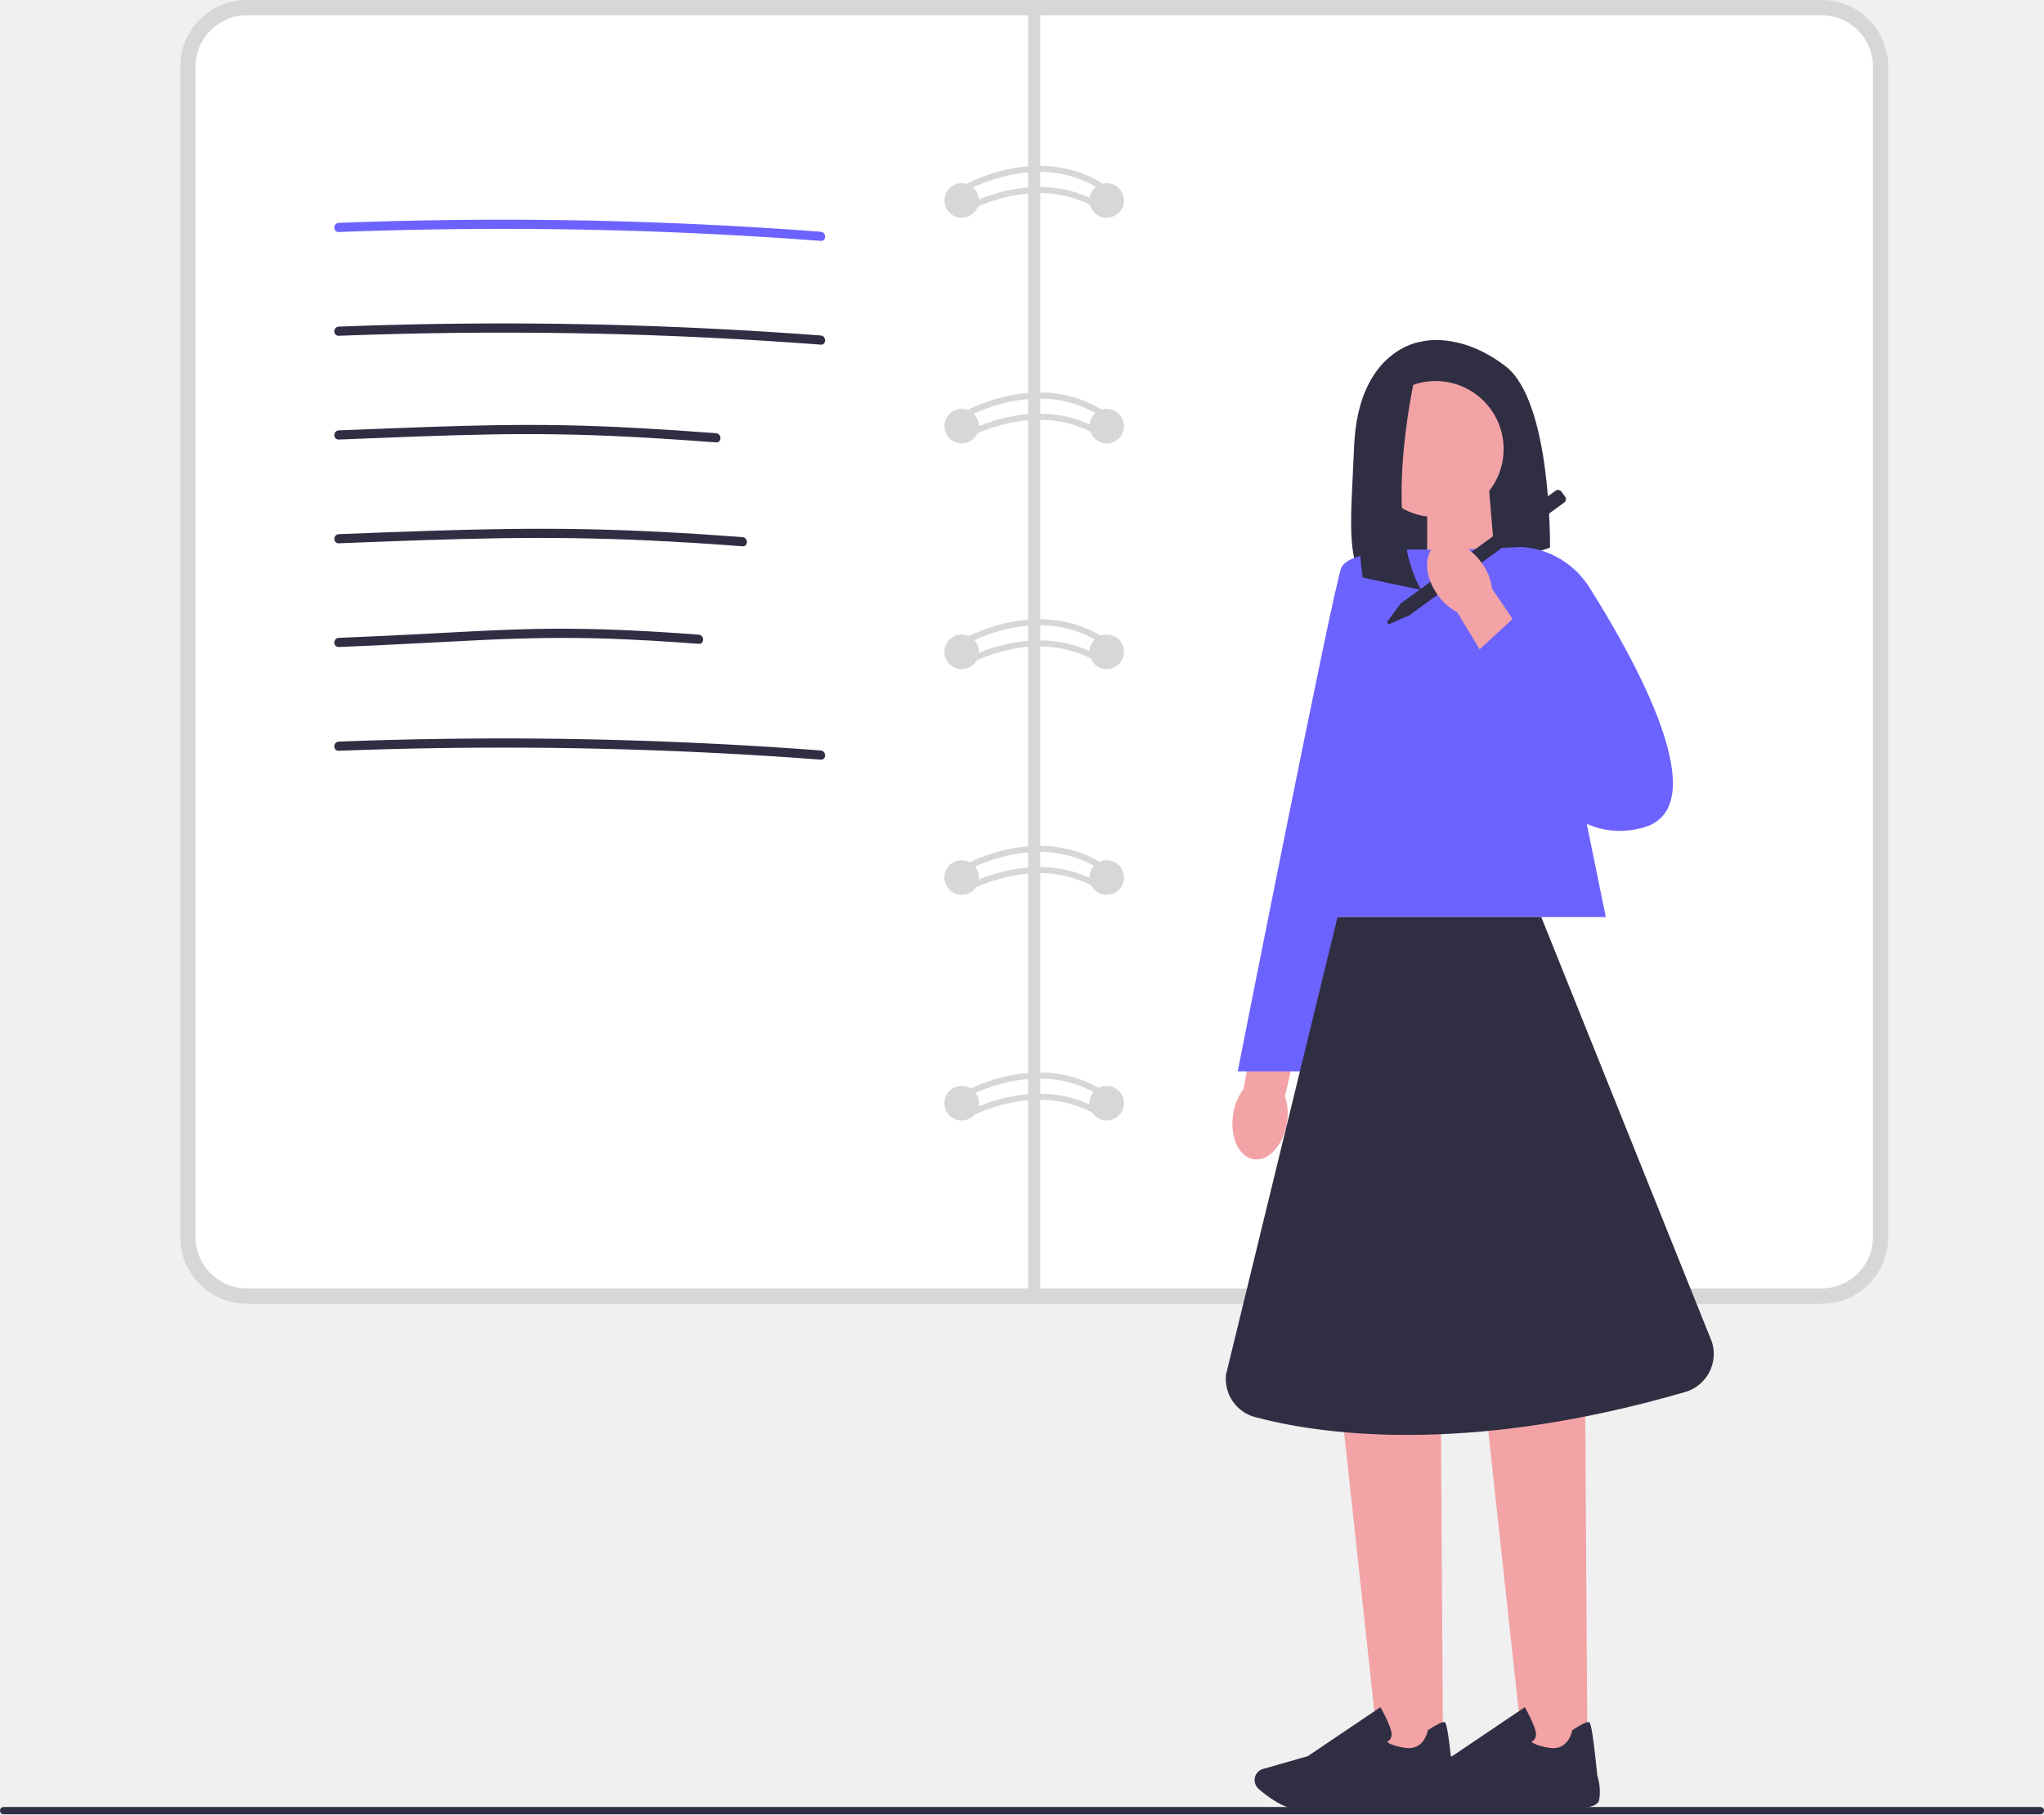
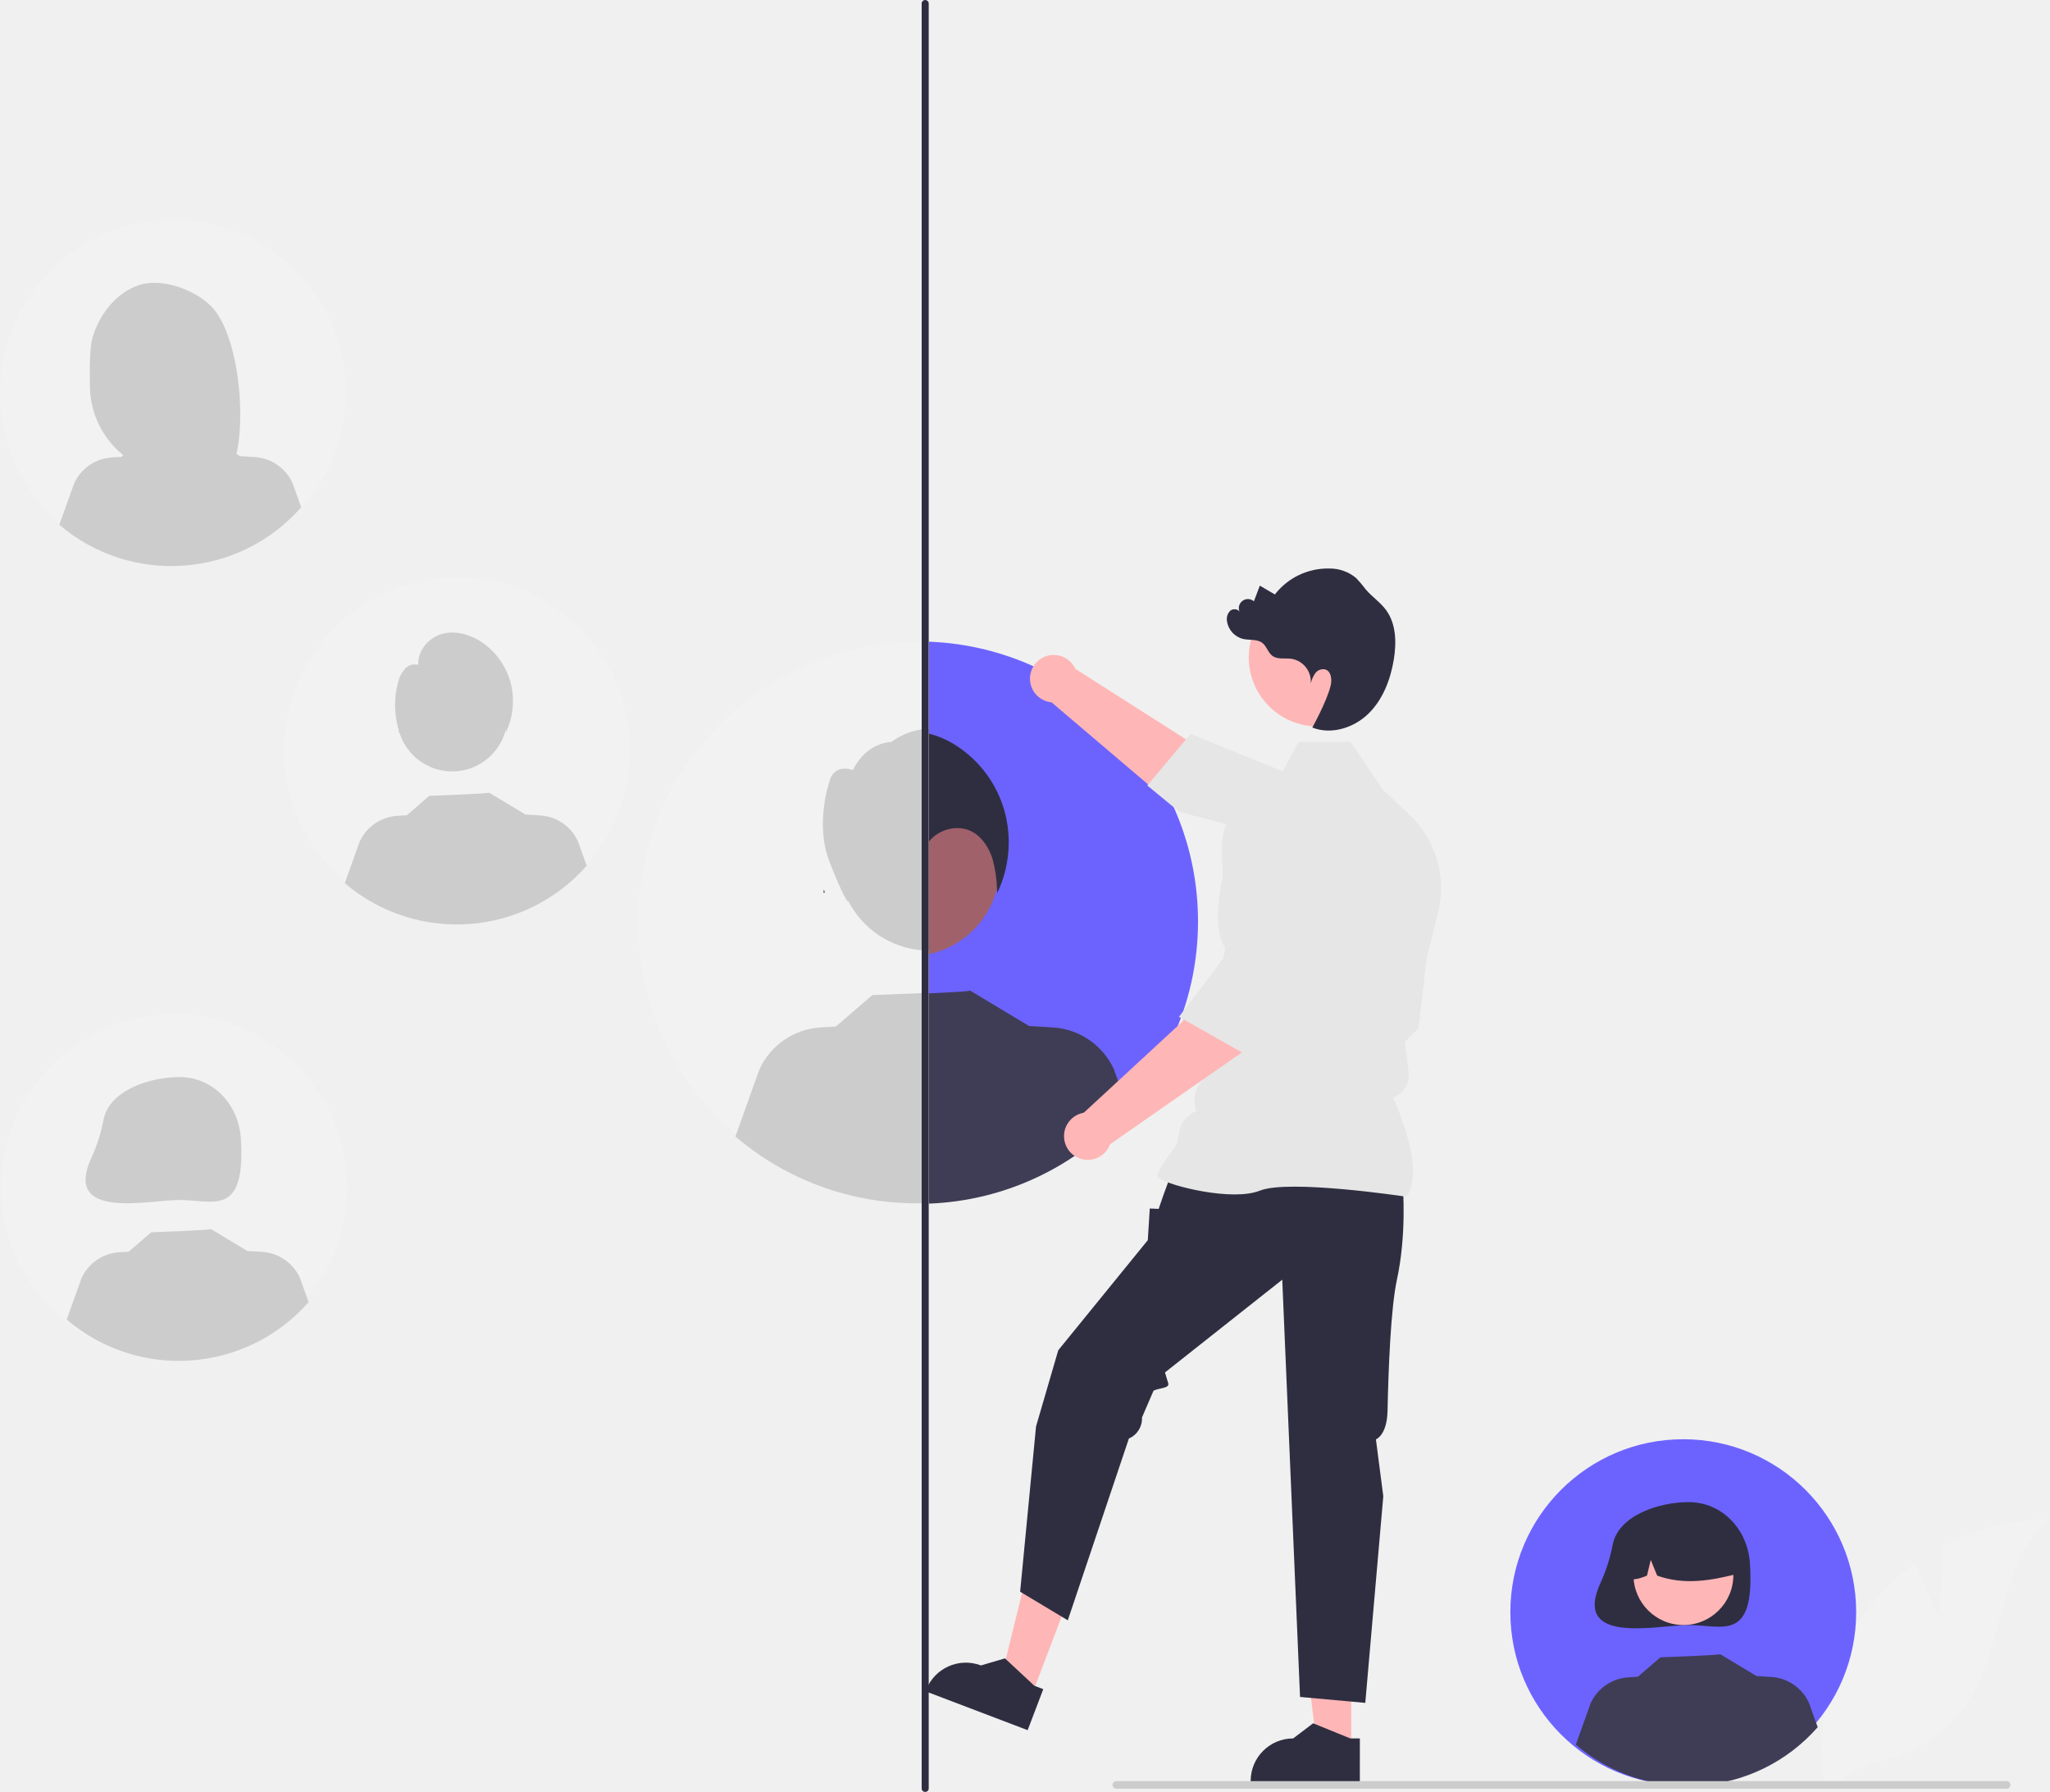
- <svg xmlns="http://www.w3.org/2000/svg" width="668.6" height="593.48" viewBox="0 0 668.6 593.48">
-   <rect x="58.96" width="558.67" height="426.47" rx="21.76" ry="21.76" fill="#d7d7d8" stroke-width="0" />
-   <path d="M80.72,5c-9.24,0-16.76,7.52-16.76,16.76v382.94c0,9.24,7.52,16.76,16.76,16.76h515.15c9.24,0,16.76-7.52,16.76-16.76V21.76c0-9.24-7.52-16.76-16.76-16.76H80.72Z" fill="#fff" stroke-width="0" />
-   <rect x="336.29" y="2.55" width="3.99" height="421.84" fill="#d7d7d8" stroke-width="0" />
-   <circle cx="314.57" cy="65.58" r="5.65" fill="#d7d7d8" stroke-width="0" />
-   <circle cx="362.01" cy="65.58" r="5.65" fill="#d7d7d8" stroke-width="0" />
-   <circle cx="314.57" cy="139.41" r="5.65" fill="#d7d7d8" stroke-width="0" />
-   <circle cx="362.01" cy="139.41" r="5.65" fill="#d7d7d8" stroke-width="0" />
-   <circle cx="314.57" cy="213.23" r="5.65" fill="#d7d7d8" stroke-width="0" />
-   <circle cx="362.01" cy="213.23" r="5.65" fill="#d7d7d8" stroke-width="0" />
-   <circle cx="314.57" cy="287.06" r="5.65" fill="#d7d7d8" stroke-width="0" />
-   <circle cx="362.01" cy="287.06" r="5.65" fill="#d7d7d8" stroke-width="0" />
-   <circle cx="314.57" cy="360.88" r="5.65" fill="#d7d7d8" stroke-width="0" />
-   <circle cx="362.01" cy="360.88" r="5.65" fill="#d7d7d8" stroke-width="0" />
-   <path d="M315.09,62.97l-1.05-1.7c.26-.16,26.1-15.77,48.54.03l-1.15,1.64c-21.36-15.04-46.1-.12-46.34.03Z" fill="#d7d7d8" stroke-width="0" />
-   <path d="M315.09,69.9l-1.05-1.7c.26-.16,26.1-15.77,48.54.03l-1.15,1.64c-21.36-15.04-46.1-.12-46.34.03Z" fill="#d7d7d8" stroke-width="0" />
-   <path d="M315.09,137.12l-1.05-1.7c.26-.16,26.1-15.77,48.54.03l-1.15,1.64c-21.36-15.04-46.1-.12-46.34.03Z" fill="#d7d7d8" stroke-width="0" />
-   <path d="M315.09,144.06l-1.05-1.7c.26-.16,26.1-15.77,48.54.03l-1.15,1.64c-21.36-15.04-46.1-.12-46.34.03Z" fill="#d7d7d8" stroke-width="0" />
-   <path d="M315.09,211.27l-1.05-1.7c.26-.16,26.1-15.77,48.54.03l-1.15,1.64c-21.36-15.04-46.1-.12-46.34.03Z" fill="#d7d7d8" stroke-width="0" />
-   <path d="M315.09,218.21l-1.05-1.7c.26-.16,26.09-15.77,48.54.03l-1.15,1.64c-21.36-15.04-46.1-.12-46.34.03Z" fill="#d7d7d8" stroke-width="0" />
-   <path d="M315.09,285.42l-1.05-1.7c.26-.16,26.1-15.77,48.54.03l-1.15,1.64c-21.36-15.03-46.1-.12-46.34.03Z" fill="#d7d7d8" stroke-width="0" />
-   <path d="M315.09,292.36l-1.05-1.7c.26-.16,26.09-15.77,48.54.03l-1.15,1.64c-21.36-15.04-46.1-.12-46.34.03Z" fill="#d7d7d8" stroke-width="0" />
-   <path d="M315.09,359.57l-1.05-1.7c.26-.16,26.1-15.77,48.54.03l-1.15,1.63c-21.36-15.04-46.1-.12-46.34.03Z" fill="#d7d7d8" stroke-width="0" />
-   <path d="M315.09,366.51l-1.05-1.7c.26-.16,26.1-15.77,48.54.03l-1.15,1.63c-21.36-15.04-46.1-.12-46.34.03Z" fill="#d7d7d8" stroke-width="0" />
-   <path d="M464.85,111.77s-20.58,2.32-21.91,34.19c-1.11,26.56-3.37,41.36,7.44,46.9,3.86,1.98,8.4,2.15,12.53.8l44.1-14.5s.66-47.8-14.61-59.42c-15.27-11.62-27.55-7.97-27.55-7.97Z" fill="#2f2e43" stroke-width="0" />
-   <polygon points="489.16 185.03 466.84 192.37 466.84 160.24 487.09 160.24 489.16 185.03" fill="#f3a3a6" stroke-width="0" />
-   <path id="uuid-89c22d20-9486-4802-b91b-ddf2a7c7ca0a-46-44" d="M420.93,367.41c-1.21,7.36-6.12,12.64-10.96,11.79-4.85-.85-7.79-7.51-6.58-14.87.44-2.95,1.61-5.74,3.4-8.13l5.53-31.12,15.05,3.15-7.05,30.34c.93,2.87,1.14,5.9.61,8.84,0,0,0,0,0,0Z" fill="#f3a3a6" stroke-width="0" />
-   <polygon points="472.03 574.33 451.13 574.33 439.01 462.64 471.32 462.64 472.03 574.33" fill="#f3a3a6" stroke-width="0" />
-   <path d="M430.77,592.29c-2.2,0-4.16-.05-5.63-.19-5.55-.51-10.85-4.61-13.51-7-1.19-1.07-1.58-2.79-.96-4.27h0c.45-1.06,1.34-1.85,2.45-2.17l14.67-4.19,23.76-16.03.27.48c.1.18,2.43,4.38,3.21,7.22.3,1.08.22,1.98-.23,2.68-.31.48-.75.76-1.1.92.43.45,1.78,1.36,5.93,2.02,6.07.96,7.33-5.32,7.39-5.58l.04-.21.18-.12c2.88-1.86,4.66-2.7,5.27-2.52.38.11,1.02.31,2.74,17.41.17.54,1.38,4.47.56,8.24-.89,4.1-18.78,2.69-22.36,2.36-.1.01-13.49.96-22.67.96Z" fill="#2f2e43" stroke-width="0" />
-   <polygon points="519.26 574.33 498.35 574.33 486.23 462.64 518.54 462.64 519.26 574.33" fill="#f3a3a6" stroke-width="0" />
-   <path d="M478,592.29c-2.2,0-4.16-.05-5.63-.19-5.55-.51-10.85-4.61-13.51-7-1.19-1.07-1.58-2.79-.96-4.27h0c.45-1.06,1.34-1.85,2.45-2.17l14.67-4.19,23.76-16.03.27.48c.1.18,2.43,4.38,3.21,7.22.3,1.08.22,1.98-.23,2.68-.31.48-.75.76-1.1.92.43.45,1.78,1.36,5.93,2.02,6.07.96,7.33-5.32,7.39-5.58l.04-.21.18-.12c2.89-1.86,4.66-2.7,5.27-2.52.38.11,1.02.31,2.74,17.41.17.54,1.38,4.47.56,8.24-.89,4.1-18.78,2.69-22.36,2.36-.1.01-13.49.96-22.67.96Z" fill="#2f2e43" stroke-width="0" />
-   <polygon points="525.27 299.99 423.7 299.99 460.21 179.82 500.71 179.82 525.27 299.99" fill="#6c63ff" stroke-width="0" />
-   <path d="M466.6,179.84s-25.23-.66-27.88,5.98c-2.66,6.64-33.86,164.65-33.86,164.65h20.58l41.16-170.62Z" fill="#6c63ff" stroke-width="0" />
-   <circle cx="469.6" cy="146.89" r="22.24" fill="#f3a3a6" stroke-width="0" />
-   <path d="M463.52,120.07s-12.24,49.7,1.37,72.93l-19.17-4.07s-7.43-54.39,7.51-64.28l10.29-4.58Z" fill="#2f2e43" stroke-width="0" />
-   <path d="M504.16,299.99h-66.66l-36.47,149.69c-.67,6.32,3.34,12.22,9.48,13.87,20.01,5.36,68.03,12.95,140.7-8.2,6.99-2.03,10.96-9.41,8.77-16.36l-55.82-139Z" fill="#2f2e43" stroke-width="0" />
-   <path d="M668.6,592.29c0,.66-.53,1.19-1.19,1.19H1.19c-.66,0-1.19-.53-1.19-1.19s.53-1.19,1.19-1.19h666.22c.66,0,1.19.53,1.19,1.19Z" fill="#2f2e43" stroke-width="0" />
-   <path d="M477.21,179.82l20.73-.91c8.98.68,17.1,5.56,21.91,13.17,14.65,23.16,42.06,71.97,17.59,78.66-32.26,8.81-47.89-40.24-47.89-40.24l-12.34-50.68Z" fill="#6c63ff" stroke-width="0" />
-   <path d="M458.1,197.46l50.76-36.96c.6-.44,1.44-.3,1.88.3l1.23,1.69c.44.6.3,1.44-.3,1.88l-50.75,36.96h-.01s-6.73,2.9-6.73,2.9l-.51-.7,4.43-6.07Z" fill="#2f2e43" stroke-width="0" />
-   <path id="uuid-98bb229b-1f5d-4c6c-926b-55ef96e77de9-47-45" d="M470.1,194.37c-4.26-6.12-4.41-13.33-.35-16.1,4.07-2.77,10.82-.04,15.08,6.08,1.74,2.42,2.84,5.24,3.22,8.2l17.71,26.18-12.99,8.23-16.08-26.68c-2.67-1.41-4.93-3.44-6.59-5.91,0,0,0,0,0,0Z" fill="#f3a3a6" stroke-width="0" />
-   <polygon points="480.58 215.54 495.21 202.07 524.14 229.01 497.24 247.4 480.58 215.54" fill="#6c63ff" stroke-width="0" />
-   <path d="M110.83,75.9c20.55-.79,41.12-1.13,61.69-1.01s40.8.69,61.17,1.72c11.6.58,23.18,1.31,34.76,2.19,1.93.15,1.92-2.86,0-3-20.51-1.55-41.05-2.64-61.61-3.28s-40.8-.8-61.2-.53c-11.61.16-23.22.46-34.82.91-1.92.07-1.93,3.07,0,3h0Z" fill="#6c63ff" stroke-width="0" />
-   <path d="M110.83,109.84c20.55-.79,41.12-1.13,61.69-1.01s40.8.69,61.17,1.72c11.6.58,23.18,1.31,34.76,2.19,1.93.15,1.92-2.86,0-3-20.51-1.55-41.05-2.64-61.61-3.28s-40.8-.8-61.2-.53c-11.61.16-23.22.46-34.82.91-1.92.07-1.93,3.07,0,3h0Z" fill="#2f2e43" stroke-width="0" />
-   <path d="M110.83,143.78c16.68-.65,33.37-1.39,50.07-1.68,14.28-.25,28.56-.02,42.82.67,10.17.49,20.33,1.18,30.49,1.94,1.93.15,1.92-2.86,0-3-16.64-1.26-33.3-2.29-49.99-2.61-14.28-.27-28.57.04-42.84.52-10.18.35-20.36.76-30.55,1.16-1.92.07-1.93,3.07,0,3h0Z" fill="#2f2e43" stroke-width="0" />
-   <path d="M110.83,177.72c17.66-.68,35.33-1.4,53-1.66,15.82-.24,31.65-.03,47.46.69,10.53.48,21.05,1.15,31.57,1.95,1.93.15,1.92-2.86,0-3-17.62-1.33-35.26-2.32-52.92-2.62-15.83-.28-31.66,0-47.48.5-10.54.33-21.08.74-31.62,1.15-1.92.07-1.93,3.07,0,3h0Z" fill="#2f2e43" stroke-width="0" />
-   <path d="M110.83,211.65c16.06-.62,32.1-1.6,48.15-2.35,13.26-.62,26.52-.83,39.79-.39,9.94.33,19.87.95,29.78,1.7,1.93.15,1.92-2.86,0-3-16-1.21-32.02-2.06-48.07-1.94-13.29.1-26.55.87-39.81,1.58-9.94.53-19.89,1.01-29.84,1.4-1.92.07-1.93,3.08,0,3h0Z" fill="#2f2e43" stroke-width="0" />
-   <path d="M110.83,245.59c20.55-.79,41.12-1.13,61.69-1.01s40.8.69,61.17,1.72c11.6.58,23.18,1.31,34.76,2.19,1.93.15,1.92-2.86,0-3-20.51-1.55-41.05-2.64-61.61-3.28s-40.8-.8-61.2-.53c-11.61.16-23.22.46-34.82.91-1.92.07-1.93,3.07,0,3h0Z" fill="#2f2e43" stroke-width="0" />
+ <svg xmlns="http://www.w3.org/2000/svg" data-name="Layer 1" width="645.354" height="564" viewBox="0 0 645.354 564">
+   <path d="M887.884,677.071l.998-22.434a72.456,72.456,0,0,1,33.796-8.555c-16.231,13.27-14.203,38.851-25.208,56.697A43.582,43.582,0,0,1,865.51,722.919l-13.583,8.316A73.03,73.03,0,0,1,867.32,672.057a70.543,70.543,0,0,1,12.964-12.046C883.538,668.589,887.884,677.071,887.884,677.071Z" transform="translate(-277.323 -168)" fill="#f2f2f2" />
+   <circle cx="529.903" cy="507.44" r="54.434" fill="#6c63ff" />
+   <path d="M785.011,654.148a51.145,51.145,0,0,1-3.649,11.647c-9.602,20.314,17.743,13.692,27.516,13.692,10.685,0,20.908,5.618,19.346-19.346-.667-10.664-8.662-19.346-19.346-19.346C799.751,640.794,786.919,644.851,785.011,654.148Z" transform="translate(-277.323 -168)" fill="#2f2e41" />
+   <circle cx="529.953" cy="495.761" r="15.721" fill="#ffb6b6" />
+   <path d="M796.6,647.736a18.008,18.008,0,0,1,27.378,15.716c-8.011,2.011-16.426,3.55-24.969.481l-2.017-4.938-1.189,4.941c-2.602,1.063-5.21,1.963-7.818-.01A18.387,18.387,0,0,1,796.6,647.736Z" transform="translate(-277.323 -168)" fill="#2f2e41" />
+   <path d="M849.552,711.635a54.415,54.415,0,0,1-76.157,5.504l4.669-13.028a14.01,14.01,0,0,1,11.9-8.172l2.97-.182,7.083-6.109s19.084-.681,18.801-1.008l11.56,6.953-.01-.048,4.544.278a14.004,14.004,0,0,1,11.9,8.172Z" transform="translate(-277.323 -168)" fill="#3f3d56" />
+   <path d="M386.192,291.749a54.434,54.434,0,1,1-54.338-54.531A54.294,54.294,0,0,1,386.192,291.749Z" transform="translate(-277.323 -168)" fill="#f2f2f2" />
+   <path d="M306.528,273.945c2.251-7.173,7.369-13.752,14.448-16.177,7.079-2.425,17.445,1.269,22.767,6.573,9.735,9.702,12.111,43.032,5.422,53.564-1.33-.07-5.921-.122-7.267-.173l-1.905-6.348v6.286q-3.218-.099-6.486-.137a28.226,28.226,0,0,1-27.867-27.529C305.466,283.017,305.641,276.772,306.528,273.945Z" transform="translate(-277.323 -168)" fill="#ccc" />
+   <circle cx="53.627" cy="114.206" r="15.513" fill="#ccc" />
+   <path d="M317.561,268.581l17.862-8.944,0,0a22.451,22.451,0,0,1,13.15,18.601l.445,5.333-7.48-1.904-.819-6.819-1.27,6.287-3.452-.878L336.03,269.67l-3.454,10.579-12.329-2.832Z" transform="translate(-277.323 -168)" fill="#ccc" />
+   <path d="M372.151,327.675a54.415,54.415,0,0,1-76.157,5.504l4.669-13.028A14.01,14.01,0,0,1,312.563,311.979l2.97-.182,7.083-6.109s19.084-.681,18.801-1.008l11.56,6.953-.01-.048,4.544.278a14.004,14.004,0,0,1,11.9,8.172Z" transform="translate(-277.323 -168)" fill="#ccc" />
+   <circle cx="54.822" cy="373.652" r="54.434" fill="#f2f2f2" />
+   <path d="M309.929,520.361a51.145,51.145,0,0,1-3.649,11.647c-9.602,20.314,17.743,13.692,27.516,13.692,10.685,0,20.908,5.618,19.346-19.346-.667-10.664-8.662-19.346-19.346-19.346C324.669,507.007,311.838,511.064,309.929,520.361Z" transform="translate(-277.323 -168)" fill="#ccc" />
+   <circle cx="54.872" cy="361.974" r="15.721" fill="#ccc" />
+   <path d="M321.519,513.948a18.008,18.008,0,0,1,27.378,15.716c-8.011,2.011-16.426,3.55-24.969.481l-2.017-4.938-1.189,4.941c-2.602,1.063-5.21,1.963-7.818-.01A18.387,18.387,0,0,1,321.519,513.948Z" transform="translate(-277.323 -168)" fill="#ccc" />
+   <path d="M374.47,577.848a54.415,54.415,0,0,1-76.157,5.504l4.669-13.028a14.01,14.01,0,0,1,11.9-8.172l2.97-.182,7.083-6.109s19.084-.681,18.801-1.008l11.56,6.953-.01-.048,4.544.278a14.004,14.004,0,0,1,11.9,8.172Z" transform="translate(-277.323 -168)" fill="#ccc" />
+   <circle cx="289.014" cy="290.203" r="88.134" fill="#f2f2f2" />
+   <circle cx="292.606" cy="270.454" r="28.739" fill="#ccc" />
+   <path id="e457262b-f043-4272-b9dd-aba1e09de7d8-53" data-name="bf427902-b9bf-4946-b5d7-5c1c7e04535e" d="M595.232,419.469s7.483-14.304-8.979-15.605c0,0-14.034-12.731-28.338-2.327,0,0-7.802,0-12.069,8.829,0,0-6.137-2.327-7.485,3.901,0,0-4.49,13.004,0,24.708s5.982,13.004,5.982,13.004-3.151-14.524,14.809-15.824,34.437-12.552,35.933,1.753,3.142,7.843,3.142,7.843S612.443,425.321,595.232,419.469Z" transform="translate(-277.323 -168)" fill="#ccc" />
+   <path d="M632.13,516.807a88.103,88.103,0,0,1-123.305,8.911l7.559-21.093a22.684,22.684,0,0,1,19.268-13.231l4.809-.295,11.467-9.89s30.898-1.103,30.44-1.632l18.716,11.258-.016-.078,7.357.451A22.674,22.674,0,0,1,627.694,504.438Z" transform="translate(-277.323 -168)" fill="#ccc" />
+   <circle cx="143.856" cy="236.059" r="54.434" fill="#f2f2f2" />
+   <circle cx="142.354" cy="225.426" r="17.376" fill="#ccc" />
+   <path d="M462.017,440.48a54.415,54.415,0,0,1-76.157,5.504l4.669-13.028a14.01,14.01,0,0,1,11.9-8.172l2.97-.182,7.083-6.109s19.084-.681,18.801-1.008l11.56,6.953-.01-.048,4.544.278A14.004,14.004,0,0,1,459.277,432.841Z" transform="translate(-277.323 -168)" fill="#ccc" />
+   <path d="M438.003,382.65a22.403,22.403,0,0,0-9.382-12.765c-3.648-2.333-8.2-3.524-12.333-2.291s-7.555,5.29-7.284,9.672a4.24,4.24,0,0,0-4.28,1.322,9.811,9.811,0,0,0-2.1,4.251,27.028,27.028,0,0,0,.253,14.966l-.082.698c2.016-.334,3.546-2.064,4.497-3.907s1.498-3.888,2.529-5.686,2.742-3.402,4.784-3.458l-.18,3.121,5.27-2.715q-.627,1.499-1.254,2.999,2.301-.962,4.603-1.924-.257,1.442-.514,2.884a6.848,6.848,0,0,1,9.428-3.048,9.1,9.1,0,0,1,3.72,5.233,27.569,27.569,0,0,1,.891,6.531A22.841,22.841,0,0,0,438.003,382.65Z" transform="translate(-277.323 -168)" fill="#ccc" />
+   <path d="M536.697,447.902v.032a1.403,1.403,0,0,1-.097-.372Z" transform="translate(-277.323 -168)" fill="#f2f2f2" />
+   <path d="M536.697,447.935c.081.34.178.68.275,1.004a2.994,2.994,0,0,1-.405.081Z" transform="translate(-277.323 -168)" fill="#f2f2f2" />
+   <path d="M654.469,458.021a88.126,88.126,0,0,1-84.678,88.046V369.976A88.107,88.107,0,0,1,654.469,458.021Z" transform="translate(-277.323 -168)" fill="#6c63ff" />
+   <path d="M536.6,447.562l.097.34v.032A1.403,1.403,0,0,1,536.6,447.562Z" transform="translate(-277.323 -168)" fill="#ffb6b6" />
+   <path d="M592.038,440.811a27.665,27.665,0,0,1-.858,6.897v.016a28.172,28.172,0,0,1-21.388,20.595V413.286A28.165,28.165,0,0,1,592.038,440.811Z" transform="translate(-277.323 -168)" fill="#a0616a" />
+   <path d="M632.45,516.988a87.797,87.797,0,0,1-62.659,29.856V480.672c6.881-.324,13.115-.664,12.904-.907l18.717,11.253-.016-.081,7.351.453a22.641,22.641,0,0,1,19.267,13.228l4.258,11.868Z" transform="translate(-277.323 -168)" fill="#3f3d56" />
+   <path d="M536.697,447.935c.081.34.178.68.275,1.004a2.994,2.994,0,0,1-.405.081Z" transform="translate(-277.323 -168)" fill="#2f2e41" />
+   <path d="M591.261,449.068c-.032-.453-.049-.891-.081-1.344v-.016a40.081,40.081,0,0,0-1.36-9.213c-1.052-3.4-3.028-6.654-6.023-8.468-4.485-2.72-10.783-1.247-14.005,2.833V398.909a29.577,29.577,0,0,1,8.597,3.789,36.242,36.242,0,0,1,15.187,20.66A37.013,37.013,0,0,1,591.261,449.068Z" transform="translate(-277.323 -168)" fill="#2f2e41" />
+   <path d="M568.58,732a1.059,1.059,0,0,1-1.11-1V169a1.116,1.116,0,0,1,2.219,0V731A1.059,1.059,0,0,1,568.58,732Z" transform="translate(-277.323 -168)" fill="#2f2e41" />
+   <path d="M679.144,430.696l-30.658-7.521-40.875-34.75,6.807-10.806,37.028,23.589s24.498,6.22,32.876,13.392Z" transform="translate(-277.323 -168)" fill="#ffb6b6" />
+   <circle cx="331.711" cy="213.614" r="7.469" fill="#ffb6b6" />
+   <path d="M680.584,410.587l-28.431-11.593L638.489,415.22l10.151,8.364,27.673,7.192.02.073c1.943,7.164,14.441,12.027,24.583,14.846a13.696,13.696,0,0,0,16.575-8.653h0a13.726,13.726,0,0,0-3.225-14.126l-9.21-9.235Z" transform="translate(-277.323 -168)" fill="#e6e6e6" />
+   <polygon points="324.649 533.953 314.685 530.161 324.567 489.926 339.272 495.522 324.649 533.953" fill="#ffb6b6" />
+   <path d="M605.752,699.667,602.947,698.6l-9.255-8.619-7.562,2.219-.001-0a13.38,13.38,0,0,0-17.263,7.747l-.155.406,32.127,12.224Z" transform="translate(-277.323 -168)" fill="#2f2e41" />
+   <polygon points="425.371 550.657 414.711 550.656 409.639 509.537 425.373 509.538 425.371 550.657" fill="#ffb6b6" />
+   <path d="M705.414,715.176l-3.001-0-11.715-4.764-6.279,4.764h-.001a13.38,13.38,0,0,0-13.379,13.379v.435l34.374.001Z" transform="translate(-277.323 -168)" fill="#2f2e41" />
+   <path d="M718.95,541.54s1.245,14.938-1.867,29.253c-1.951,8.974-2.679,28.164-2.95,41.237-.162,7.782-3.662,9.022-3.662,9.022l2.322,17.895-5.668,65.041-20.54-1.867-5.602-131.329-36.917,29.191,1.024,3.414c.498,1.66-3.175,1.447-4.644,2.366h0l-3.622,8.403A6.804,6.804,0,0,1,632.709,620.769h0L613.47,678l-15-9,5-52,7-24L638.659,558.345l.622-9.959,2.801.115,1.426-4.161,2.62-7.158Z" transform="translate(-277.323 -168)" fill="#2f2e41" />
+   <path d="M720.026,544.678l.111-.156c5.924-8.294-2.986-28.225-4.33-31.115v0a7.254,7.254,0,0,0,4.965-7.747l-.579-4.925-.604-4.83,4.326-4.326.012-.108,2.49-21.784,3.62-14.469a31.766,31.766,0,0,0-9.016-30.785l-8.367-7.889-10.169-15.046H686.086l-5.623,10.62a23.901,23.901,0,0,0-18.493,24.403l1.274,27.854-4.989,34.681-.003,6.276-2.598,2.888a8.986,8.986,0,0,0-2.132,7.773l.342,1.708h0a8.986,8.986,0,0,0-5.247,6.376l-.913,4.258c-.781,1.03-5.934,7.902-5.934,9.78,0,.282.208.555.655.857,3.512,2.378,22.923,7.226,31.515,3.789,9.151-3.659,45.53,1.83,45.896,1.886Z" transform="translate(-277.323 -168)" fill="#e6e6e6" />
+   <circle cx="414.844" cy="206.923" r="21.718" fill="#ffb6b6" />
+   <path d="M685.084,470.325,669.997,498.053l-44.021,30.667-8.714-9.336,32.248-29.792s12.259-22.103,21.329-28.377Z" transform="translate(-277.323 -168)" fill="#ffb6b6" />
+   <circle cx="342.429" cy="357.608" r="7.469" fill="#ffb6b6" />
+   <path d="M683.726,474.021l9.487-22.77-3.431-12.583a13.727,13.727,0,0,0-10.652-9.823h0a13.695,13.695,0,0,0-15.75,10.077c-2.598,10.201-4.594,23.463.654,28.711l.053.053-15.617,20.366,23,13Z" transform="translate(-277.323 -168)" fill="#e6e6e6" />
+   <path d="M713.624,359.957c-1.766-2.38-4.304-4.072-6.245-6.311a43.017,43.017,0,0,0-3.147-3.72,12.926,12.926,0,0,0-8.356-2.985,21.085,21.085,0,0,0-17.212,8.169q-2.367-1.388-4.734-2.776-.935,2.461-1.87,4.923a2.87,2.87,0,0,0-4.373,3.591c-.376-1.161-2.096-1.407-3.045-.64a3.668,3.668,0,0,0-1.048,3.341,6.725,6.725,0,0,0,5.073,5.562c2.059.459,4.456-.023,6.105,1.294,1.321,1.056,1.72,2.979,3.069,4,1.662,1.258,4.011.676,6.076.954a7.301,7.301,0,0,1,6.041,7.803,9.047,9.047,0,0,1,1.413-3.246,3.081,3.081,0,0,1,3.13-1.214c1.881.564,2.189,3.129,1.733,5.039-1.209,5.067-5.793,13.257-5.793,13.257,5.951,2.348,13.041.128,17.633-4.327,4.592-4.455,6.983-10.762,8.025-17.074C716.981,370.243,716.856,364.314,713.624,359.957Z" transform="translate(-277.323 -168)" fill="#2f2e41" />
+   <path d="M910.215,729.81a1.186,1.186,0,0,1-1.19,1.19h-280.29a1.19,1.19,0,1,1,0-2.38h280.29A1.187,1.187,0,0,1,910.215,729.81Z" transform="translate(-277.323 -168)" fill="#ccc" />
</svg>
